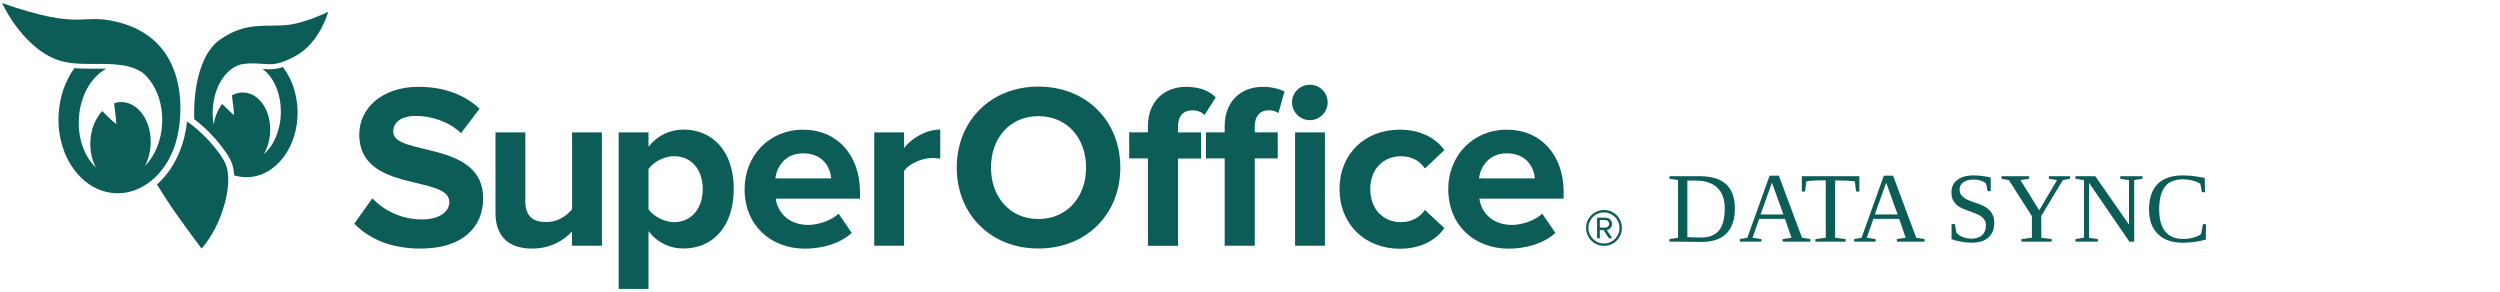
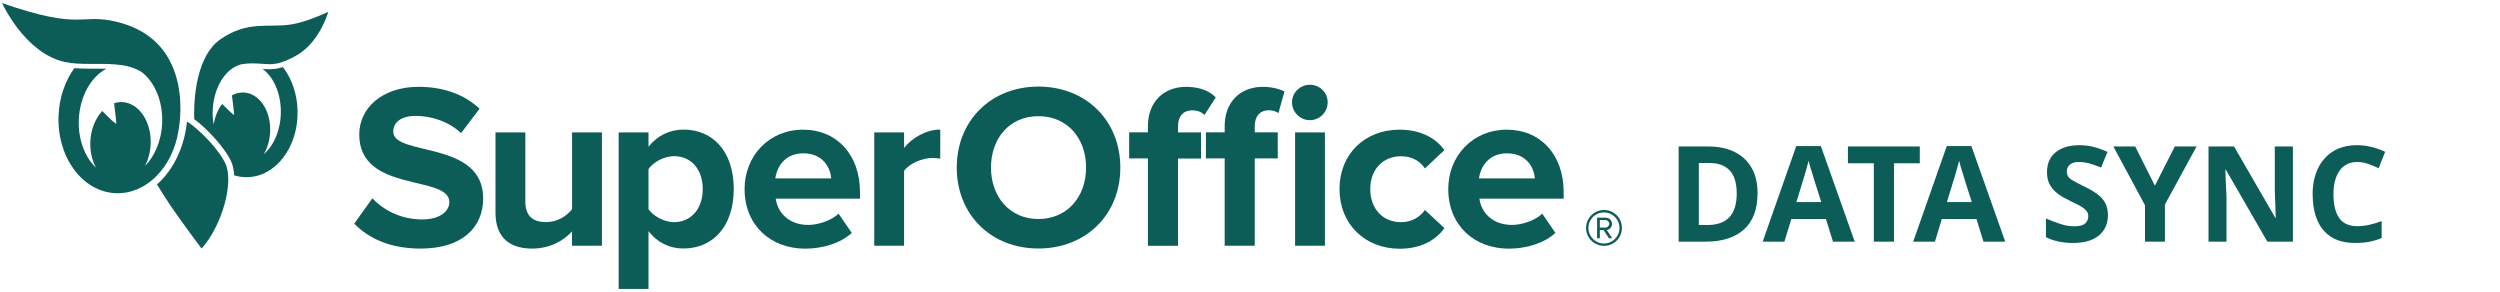
<svg xmlns="http://www.w3.org/2000/svg" viewBox="0 0 300 35" width="inherit" height="inherit">
+   <style>
+         
+             text.dataSyncText {
+                 font-family: "Barlow",sans-serif;
+                 font-weight: 700;
+                 font-size: 16px;
+                 fill: "#0c5d58";
+             }
+         
+       </style>
  <g fill="#0c5d58" fill-rule="evenodd">
    <path d="M42.51 26.84L44.68 23.8C46 25.18 48.06 26.33 50.65 26.33 52.85 26.33 53.92 25.32 53.92 24.25 53.92 20.93 43.11 23.21 43.11 16.14 43.11 13.01 45.81 10.42 50.23 10.42 53.21 10.42 55.69 11.32 57.55 13.04L55.33 15.97C53.81 14.56 51.78 13.91 49.87 13.91 48.15 13.91 47.19 14.67 47.19 15.8 47.19 18.79 57.98 16.79 57.98 23.8 57.98 27.24 55.53 29.83 50.46 29.83 46.84 29.83 44.25 28.62 42.51 26.84zM68.64 29.49L68.64 27.77C67.71 28.81 66.08 29.83 63.85 29.83 60.86 29.83 59.46 28.2 59.46 25.55L59.46 15.89 63.04 15.89 63.04 24.14C63.04 26.03 64.03 26.65 65.55 26.65 66.93 26.65 68.03 25.89 68.65 25.1L68.65 15.89 72.23 15.89 72.23 29.49 68.64 29.49z" />
    <path fill-rule="nonzero" d="M77.82 27.74L77.82 34.67 74.24 34.67 74.24 15.89 77.82 15.89 77.82 17.61C78.86 16.29 80.35 15.55 82.02 15.55 85.51 15.55 88.05 18.14 88.05 22.67 88.05 27.2 85.52 29.82 82.02 29.82 80.41 29.83 78.92 29.15 77.82 27.74zM84.33 22.68C84.33 20.34 82.95 18.74 80.89 18.74 79.74 18.74 78.41 19.42 77.82 20.29L77.82 25.11C78.41 25.95 79.74 26.66 80.89 26.66 82.95 26.65 84.33 25.04 84.33 22.68zM89.35 22.68C89.35 18.74 92.25 15.56 96.39 15.56 100.44 15.56 103.2 18.6 103.2 23.05L103.2 23.84 93.09 23.84C93.32 25.56 94.7 26.99 97 26.99 98.15 26.99 99.76 26.48 100.63 25.64L102.21 27.95C100.86 29.19 98.72 29.84 96.61 29.84 92.47 29.83 89.35 27.04 89.35 22.68zM96.39 18.4C94.17 18.4 93.21 20.06 93.04 21.41L99.74 21.41C99.65 20.11 98.75 18.4 96.39 18.4z" />
    <path d="M104.91,29.49 L104.91,15.89 L108.49,15.89 L108.49,17.75 C109.45,16.54 111.14,15.55 112.83,15.55 L112.83,19.04 C112.58,18.98 112.24,18.96 111.84,18.96 C110.66,18.96 109.08,19.64 108.49,20.51 L108.49,29.49 L104.91,29.49 Z" />
    <path fill-rule="nonzero" d="M114.81 20.11C114.81 14.45 118.95 10.39 124.61 10.39 130.3 10.39 134.44 14.44 134.44 20.11 134.44 25.77 130.3 29.82 124.61 29.82 118.95 29.83 114.81 25.77 114.81 20.11zM130.33 20.11C130.33 16.59 128.08 13.94 124.61 13.94 121.15 13.94 118.92 16.59 118.92 20.11 118.92 23.6 121.15 26.28 124.61 26.28 128.08 26.28 130.33 23.6 130.33 20.11zM137.75 29.49L137.75 19.01 135.5 19.01 135.5 15.88 137.75 15.88 137.75 15.15C137.75 12.25 139.61 10.42 142.34 10.42 143.64 10.42 145.02 10.76 145.89 11.69L144.54 13.8C144.17 13.43 143.7 13.24 143.05 13.24 142.06 13.24 141.36 13.89 141.36 15.16L141.36 15.89 144.12 15.89 144.12 19.02 141.36 19.02 141.36 29.5 137.75 29.5 137.75 29.49zM146.96 29.49L146.96 19.01 144.71 19.01 144.71 15.88 146.96 15.88 146.96 15.15C146.96 12.19 148.87 10.42 151.55 10.42 152.56 10.42 153.49 10.65 154.14 10.98L153.41 13.57C153.13 13.37 152.73 13.23 152.26 13.23 151.25 13.23 150.57 13.91 150.57 15.15L150.57 15.88 153.33 15.88 153.33 19.01 150.57 19.01 150.57 29.49 146.96 29.49zM155.04 12.28C155.04 11.1 156.03 10.17 157.18 10.17 158.36 10.17 159.32 11.1 159.32 12.28 159.32 13.46 158.36 14.42 157.18 14.42 156.03 14.42 155.04 13.47 155.04 12.28zM155.41 29.49L155.41 15.89 158.99 15.89 158.99 29.49 155.41 29.49z" />
    <path d="M160.74,22.68 C160.74,18.51 163.75,15.56 167.95,15.56 C170.74,15.56 172.43,16.77 173.33,18.01 L170.99,20.21 C170.34,19.25 169.36,18.75 168.12,18.75 C165.95,18.75 164.43,20.33 164.43,22.69 C164.43,25.06 165.95,26.66 168.12,26.66 C169.36,26.66 170.35,26.1 170.99,25.2 L173.33,27.37 C172.43,28.64 170.74,29.85 167.95,29.85 C163.75,29.83 160.74,26.87 160.74,22.68 Z" />
    <path fill-rule="nonzero" d="M173.79 22.68C173.79 18.74 176.69 15.56 180.83 15.56 184.89 15.56 187.64 18.6 187.64 23.05L187.64 23.84 177.53 23.84C177.76 25.56 179.14 26.99 181.44 26.99 182.59 26.99 184.2 26.48 185.07 25.64L186.65 27.95C185.3 29.19 183.16 29.84 181.05 29.84 176.91 29.83 173.79 27.04 173.79 22.68zM180.83 18.4C178.61 18.4 177.65 20.06 177.48 21.41L184.18 21.41C184.09 20.11 183.19 18.4 180.83 18.4zM192.48 29.5C191.29 29.5 190.33 28.53 190.33 27.35 190.33 26.15 191.3 25.2 192.48 25.2 193.68 25.2 194.63 26.16 194.63 27.35 194.63 28.54 193.68 29.5 192.48 29.5zM192.48 25.49C191.44 25.49 190.61 26.31 190.61 27.35 190.61 28.38 191.44 29.22 192.48 29.22 193.51 29.22 194.34 28.38 194.34 27.35 194.34 26.31 193.5 25.49 192.48 25.49zM193.07 28.59L192.43 27.61 191.98 27.61 191.98 28.59 191.65 28.59 191.65 26.12 192.66 26.12C193.08 26.12 193.44 26.41 193.44 26.87 193.44 27.42 192.95 27.6 192.81 27.6L193.47 28.59 193.07 28.59zM192.66 26.4L191.98 26.4 191.98 27.31 192.66 27.31C192.87 27.31 193.11 27.12 193.11 26.86 193.11 26.6 192.87 26.4 192.66 26.4z" />
    <path d="M22.44,14.58 C22.12,17.73 20.76,20.44 18.84,22.13 C19.17,22.67 19.85,23.77 20.43,24.63 C21.79,26.64 24.19,29.83 24.19,29.83 C26.74,26.94 28.04,21.86 27.07,19.68 C26.35,18.01 23.91,15.51 22.44,14.58 Z" />
    <path d="M21.41,15.72 C21.41,15.72 23.73,4.94 13.98,2.61 C9.55,1.55 9.92,3.73 0.25,0.37 C0.25,0.37 2.96,6.37 7.75,7.43 C8.7,7.64 9.75,7.67 10.82,7.67 C10.82,7.67 10.83,7.67 10.83,7.67 C10.84,7.67 10.85,7.67 10.86,7.67 C11.02,7.67 11.19,7.67 11.35,7.67 C11.52,7.67 11.68,7.67 11.85,7.67 C11.86,7.67 11.88,7.67 11.89,7.67 C12.1,7.67 12.31,7.67 12.51,7.67 C12.52,7.67 12.54,7.67 12.55,7.67 C12.97,7.68 13.39,7.69 13.81,7.73 C13.82,7.73 13.83,7.73 13.85,7.73 C14.06,7.75 14.26,7.77 14.46,7.8 C14.46,7.8 14.46,7.8 14.46,7.8 C14.48,7.8 14.5,7.8 14.51,7.8 C15.41,7.93 16.26,8.18 17.02,8.66 C18.57,9.86 19.57,12.17 19.46,14.78 C19.37,16.89 18.57,18.74 17.39,19.93 C17.78,19.18 18.03,18.29 18.08,17.32 C18.2,14.61 16.67,12.34 14.67,12.25 C14.33,12.24 14,12.28 13.69,12.39 C13.83,13.48 13.97,14.67 13.96,14.82 C13.95,14.99 13.04,14.11 12.27,13.32 C11.46,14.19 10.9,15.5 10.84,16.99 C10.79,18.16 11.05,19.25 11.52,20.12 C10.18,18.86 9.35,16.72 9.46,14.33 C9.58,11.55 10.93,9.21 12.76,8.25 C12.47,8.24 12.18,8.24 11.88,8.24 C11.7,8.24 11.53,8.24 11.35,8.24 C11.17,8.24 11,8.24 10.82,8.24 C10.22,8.24 9.57,8.23 8.92,8.18 C7.83,9.7 7.12,11.66 7.03,13.83 C6.8,18.82 9.86,23.01 13.87,23.18 C17.54,23.34 20.71,20.09 21.41,15.72 Z" />
    <path d="M28.94,7.72 C29.15,7.68 29.37,7.65 29.61,7.63 C32.22,7.47 32.55,8.29 35.46,6.72 C38.37,5.15 39.39,1.42 39.39,1.42 C39.39,1.42 36.74,2.7 34.75,2.96 C32.08,3.32 29.72,2.49 26.5,4.68 C23.09,7 23.27,13.48 23.31,14.3 C24.08,14.87 25,15.72 25.81,16.63 C25.83,16.65 25.84,16.67 25.86,16.69 C25.94,16.77 26.01,16.86 26.08,16.95 C26.11,16.99 26.15,17.03 26.18,17.07 C26.24,17.14 26.3,17.22 26.37,17.3 C26.41,17.35 26.45,17.4 26.49,17.45 C26.54,17.52 26.6,17.59 26.65,17.66 C26.69,17.72 26.74,17.77 26.78,17.83 C26.83,17.89 26.87,17.96 26.92,18.02 C26.96,18.08 27.01,18.14 27.05,18.21 C27.09,18.27 27.13,18.33 27.17,18.38 C27.21,18.45 27.26,18.51 27.3,18.58 C27.33,18.63 27.37,18.68 27.4,18.73 C27.44,18.8 27.48,18.88 27.52,18.95 C27.54,18.99 27.57,19.03 27.59,19.07 C27.65,19.18 27.7,19.29 27.75,19.4 C27.8,19.52 27.85,19.65 27.89,19.78 C27.9,19.82 27.91,19.86 27.92,19.9 C27.95,20 27.97,20.09 27.99,20.19 C28.05,20.46 28.08,20.74 28.1,21.04 C28.59,21.19 29.11,21.27 29.64,21.26 C33.06,21.22 35.78,17.68 35.71,13.37 C35.68,11.3 35.01,9.43 33.95,8.05 C33.33,8.25 32.83,8.31 32.35,8.31 C32.07,8.31 31.79,8.29 31.51,8.27 C32.84,9.24 33.73,11.23 33.7,13.52 C33.67,15.64 32.85,17.48 31.66,18.5 C32.07,17.79 32.35,16.91 32.41,15.96 C32.58,13.4 31.19,11.23 29.3,11.1 C28.78,11.07 28.29,11.19 27.83,11.44 C27.94,12.33 28.1,13.62 28.1,13.76 C28.09,13.9 27.26,13.08 26.66,12.47 C26.15,13.13 25.79,13.99 25.64,14.96 C25.56,14.48 25.51,13.98 25.52,13.46 C25.56,10.57 27.03,8.21 28.94,7.72 Z" />
    <path display="none" d="M21.394,15.728 C21.394,15.728 23.714,4.933 13.959,2.606 C9.526,1.544 9.897,3.724 0.218,0.36 C0.218,0.36 2.93,6.37 7.728,7.432 C8.678,7.64 9.729,7.666 10.801,7.666 L10.816,7.666 L10.846,7.666 C11.009,7.666 11.171,7.666 11.339,7.666 C11.507,7.666 11.669,7.666 11.837,7.666 L11.882,7.666 C12.091,7.666 12.299,7.666 12.507,7.671 C12.522,7.671 12.537,7.671 12.553,7.671 C12.974,7.676 13.396,7.696 13.807,7.727 C13.817,7.727 13.832,7.727 13.843,7.732 C14.051,7.752 14.254,7.773 14.457,7.798 C14.457,7.798 14.462,7.798 14.462,7.798 L14.462,7.803 C14.482,7.803 14.498,7.803 14.518,7.803 C15.422,7.935 16.275,8.189 17.032,8.667 C18.591,9.866 19.586,12.177 19.474,14.788 C19.418,16.018 19.129,17.156 18.662,18.131 C18.723,17.75 18.758,17.354 18.758,16.958 C18.758,15.5 18.332,14.118 17.565,13.076 C16.752,11.974 15.655,11.369 14.477,11.369 C13.299,11.369 12.202,11.974 11.39,13.076 C10.618,14.123 10.196,15.5 10.196,16.958 C10.196,17.552 10.268,18.131 10.405,18.68 C9.75,17.481 9.389,15.972 9.46,14.352 C9.582,11.562 10.933,9.226 12.761,8.265 C12.471,8.26 12.177,8.255 11.877,8.255 C11.7,8.255 11.527,8.255 11.349,8.255 C11.171,8.255 10.999,8.255 10.821,8.255 C10.222,8.255 9.572,8.245 8.917,8.194 C7.825,9.713 7.119,11.679 7.018,13.854 C6.789,18.858 9.851,23.044 13.863,23.211 C17.514,23.364 20.693,20.102 21.394,15.728 Z M18.078,17.329 C18.037,18.299 17.788,19.193 17.397,19.94 C16.493,20.859 15.361,21.388 14.157,21.332 C13.167,21.291 12.258,20.859 11.512,20.153 C11.039,19.284 10.78,18.187 10.831,17.008 C10.897,15.515 11.446,14.194 12.263,13.33 C13.04,14.118 13.949,15.002 13.954,14.829 C13.959,14.672 13.822,13.483 13.685,12.391 C14,12.289 14.33,12.238 14.665,12.253 C16.666,12.34 18.195,14.611 18.078,17.329 Z" fill-rule="nonzero" />
    <path display="none" d="M28.925,7.717 C29.138,7.676 29.356,7.646 29.595,7.63 C29.686,7.625 29.773,7.62 29.859,7.615 C31.403,7.554 32.114,7.834 33.195,7.62 C33.779,7.508 34.465,7.249 35.45,6.716 C38.365,5.141 39.38,1.412 39.38,1.412 C39.38,1.412 36.73,2.692 34.734,2.956 C32.068,3.317 29.696,2.484 26.477,4.679 C23.07,7.005 23.252,13.498 23.288,14.321 C23.577,14.539 23.892,14.793 24.207,15.078 C25.609,16.323 27.137,18.096 27.721,19.406 C27.772,19.518 27.812,19.635 27.853,19.757 C27.975,20.143 28.051,20.575 28.082,21.052 C28.574,21.205 29.092,21.281 29.625,21.276 C33.048,21.23 35.77,17.694 35.704,13.376 C35.673,11.303 35.003,9.434 33.937,8.047 C33.83,8.082 33.728,8.108 33.627,8.138 C33.145,8.265 32.738,8.306 32.342,8.306 C32.058,8.306 31.784,8.286 31.499,8.265 C32.83,9.236 33.723,11.232 33.693,13.523 C33.678,14.783 33.383,15.942 32.896,16.892 C32.982,16.551 33.033,16.201 33.063,15.835 C33.073,15.677 33.084,15.515 33.084,15.352 C33.084,12.512 31.261,10.201 29.021,10.201 C27.64,10.201 26.416,11.08 25.68,12.426 C25.852,10.922 26.431,9.612 27.254,8.743 C27.736,8.23 28.31,7.874 28.925,7.717 M26.639,12.451 C27.239,13.061 28.071,13.889 28.077,13.747 C28.082,13.605 27.924,12.309 27.812,11.425 C28.27,11.176 28.767,11.054 29.285,11.09 C31.174,11.217 32.566,13.391 32.398,15.957 C32.357,16.536 32.246,17.08 32.068,17.583 C31.367,18.421 30.463,18.919 29.488,18.914 C27.62,18.898 26.076,17.019 25.705,14.509 C25.888,13.716 26.213,13.01 26.639,12.451" fill-rule="nonzero" />
  </g>
  <g fill="#0c5d58">
-     <text x="200" y="29" fontSize="1.25rem" fontWeight="700">
+     <text x="200" y="29" fontSize="1.25rem" fontWeight="700" class="dataSyncText">
        DATA SYNC
      </text>
  </g>
</svg>
